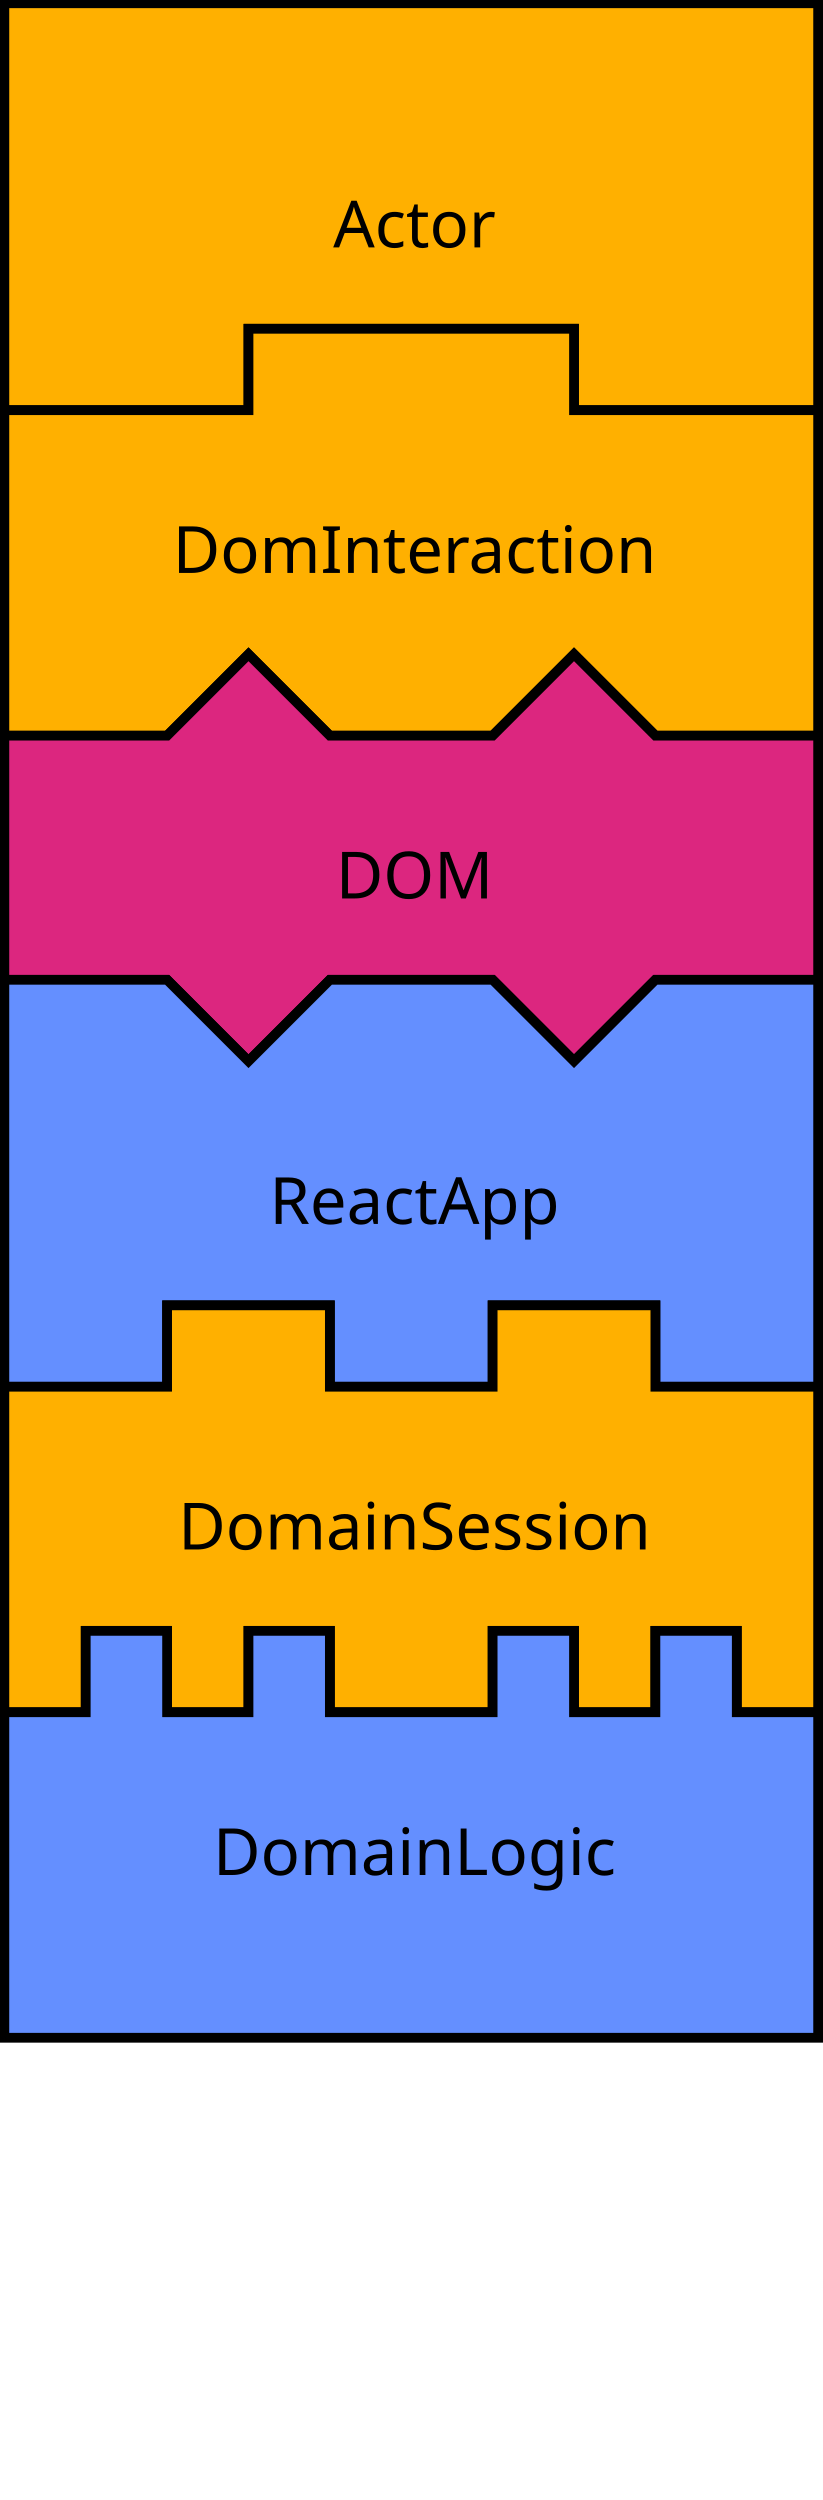
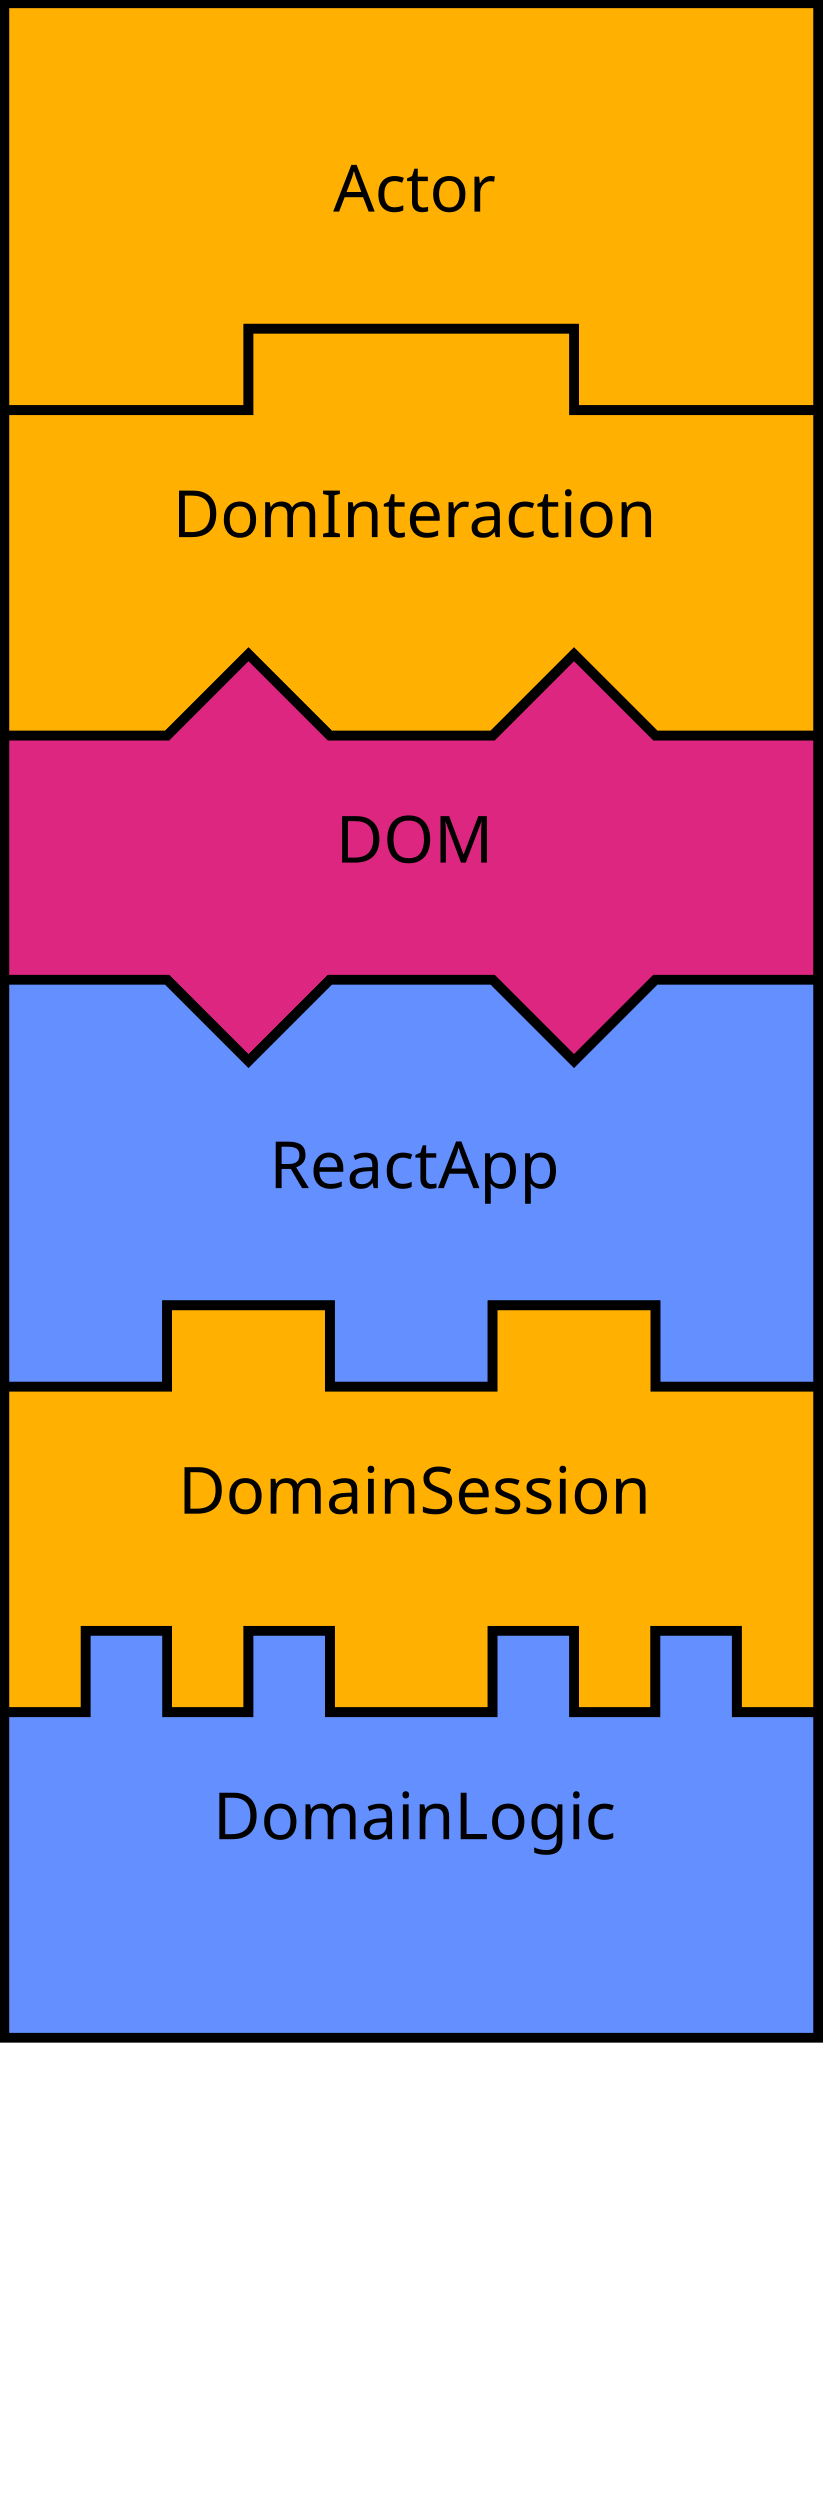
<svg xmlns="http://www.w3.org/2000/svg" viewBox="-2 -2 504 1536" width="506" height="1538">
  <defs>
    <style type="text/css">
text {
  font-size: 40px;
  font-family: sans-serif;
  fill: #000000;
}

path {
  stroke: #000000;
  stroke-width: 6px;
}

/*
IBM palette for colour-blind people
https://davidmathlogic.com/colorblind/#%23648FFF-%23785EF0-%23DC267F-%23FE6100-%23FFB000
*/

.test {
  fill: #FFB000;
}

.infrastructure {
  fill: #DC267F;
}

.production {
  fill: #648FFF;
}

    </style>
  </defs>
  <g transform="translate(0, 0)" class="test">
    <path stroke="#000000" stroke-width="4" d="M 0 0 l 50 0 l 50 0 l 50 0 l 50 0 l 50 0 l 50 0 l 50 0 l 50 0 l 50 0 l 50 0 l 0 50 l 0 150 l 0 50 l -50 0 l -50 0 l -50 0 l 0 -50 l -50 0 l -50 0 l -50 0 l -50 0 l 0 50 l -50 0 l -50 0 l -50 0 z" />
-     <text x="50%" y="150" alignment-baseline="middle" text-anchor="middle">Actor</text>
+     <text x="50%" y="128" alignment-baseline="middle" text-anchor="middle">Actor</text>
  </g>
  <g transform="translate(0, 200)" class="test">
    <path stroke="#000000" stroke-width="4" d="M 0 50 l 50 0 l 50 0 l 50 0 l 0 -50 l 50 0 l 50 0 l 50 0 l 50 0 l 0 50 l 50 0 l 50 0 l 50 0 l 0 150 l 0 50 l -50 0 l -50 0 l -50 -50 l -50 50 l -50 0 l -50 0 l -50 -50 l -50 50 l -50 0 l -50 0 z" />
-     <text x="50%" y="150" alignment-baseline="middle" text-anchor="middle">DomInteraction</text>
+     <text x="50%" y="128" alignment-baseline="middle" text-anchor="middle">DomInteraction</text>
  </g>
  <g transform="translate(0, 400)" class="infrastructure">
    <path stroke="#000000" stroke-width="4" d="M 0 50 l 50 0 l 50 0 l 50 -50 l 50 50 l 50 0 l 50 0 l 50 -50 l 50 50 l 50 0 l 50 0 l 0 150 l -50 0 l -50 0 l -50 50 l -50 -50 l -50 0 l -50 0 l -50 50 l -50 -50 l -50 0 l -50 0 z" />
-     <text x="50%" y="150" alignment-baseline="middle" text-anchor="middle">DOM</text>
+     <text x="50%" y="128" alignment-baseline="middle" text-anchor="middle">DOM</text>
  </g>
  <g transform="translate(0, 600)" class="production">
    <path stroke="#000000" stroke-width="4" d="M 0 0 l 50 0 l 50 0 l 50 50 l 50 -50 l 50 0 l 50 0 l 50 50 l 50 -50 l 50 0 l 50 0 l 0 50 l 0 150 l 0 50 l -50 0 l -50 0 l 0 -50 l -50 0 l -50 0 l 0 50 l -50 0 l -50 0 l 0 -50 l -50 0 l -50 0 l 0 50 l -50 0 l -50 0 z" />
-     <text x="50%" y="150" alignment-baseline="middle" text-anchor="middle">ReactApp</text>
+     <text x="50%" y="128" alignment-baseline="middle" text-anchor="middle">ReactApp</text>
  </g>
  <g transform="translate(0, 800)" class="test">
    <path stroke="#000000" stroke-width="4" d="M 0 50 l 50 0 l 50 0 l 0 -50 l 50 0 l 50 0 l 0 50 l 50 0 l 50 0 l 0 -50 l 50 0 l 50 0 l 0 50 l 50 0 l 50 0 l 0 150 l 0 50 l -50 0 l 0 -50 l -50 0 l 0 50 l -50 0 l 0 -50 l -50 0 l 0 50 l -50 0 l -50 0 l 0 -50 l -50 0 l 0 50 l -50 0 l 0 -50 l -50 0 l 0 50 l -50 0 z" />
-     <text x="50%" y="150" alignment-baseline="middle" text-anchor="middle">DomainSession</text>
+     <text x="50%" y="128" alignment-baseline="middle" text-anchor="middle">DomainSession</text>
  </g>
  <g transform="translate(0, 1000)" class="production">
    <path stroke="#000000" stroke-width="4" d="M 0 50 l 50 0 l 0 -50 l 50 0 l 0 50 l 50 0 l 0 -50 l 50 0 l 0 50 l 50 0 l 50 0 l 0 -50 l 50 0 l 0 50 l 50 0 l 0 -50 l 50 0 l 0 50 l 50 0 l 0 150 l 0 50 l -50 0 l -50 0 l -50 0 l -50 0 l -50 0 l -50 0 l -50 0 l -50 0 l -50 0 l -50 0 z" />
-     <text x="50%" y="150" alignment-baseline="middle" text-anchor="middle">DomainLogic</text>
+     <text x="50%" y="128" alignment-baseline="middle" text-anchor="middle">DomainLogic</text>
  </g>
</svg>
